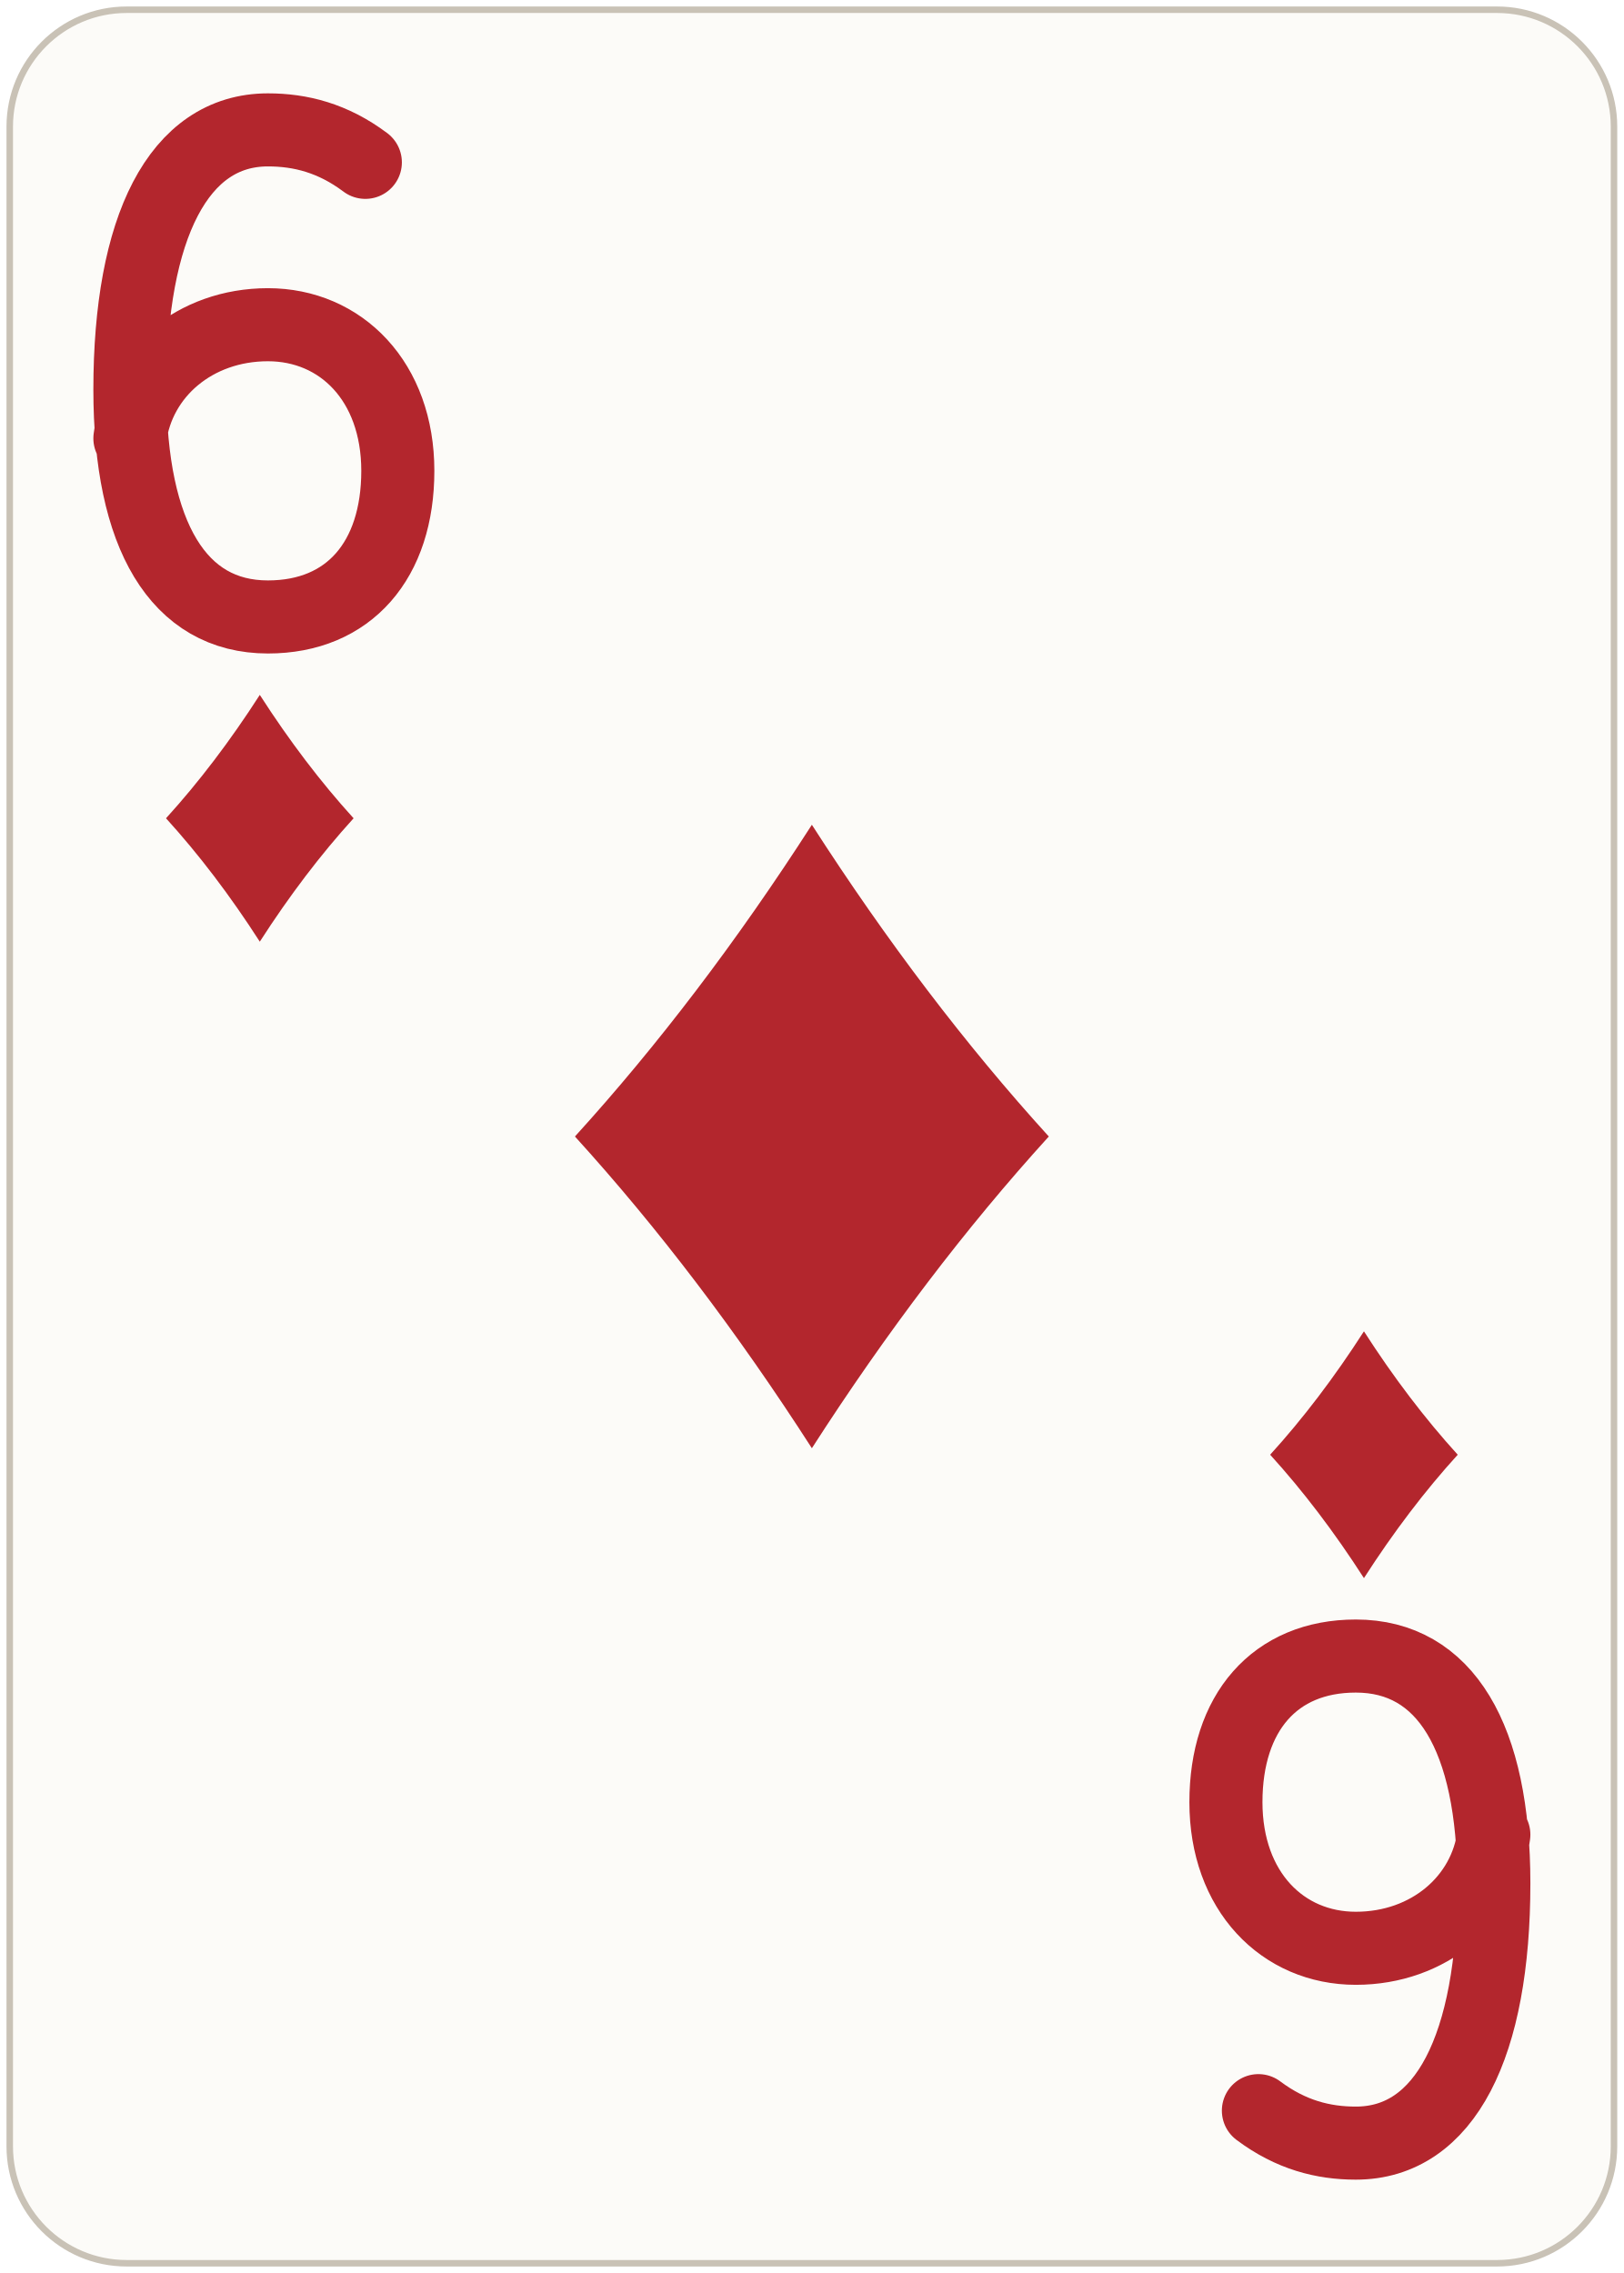
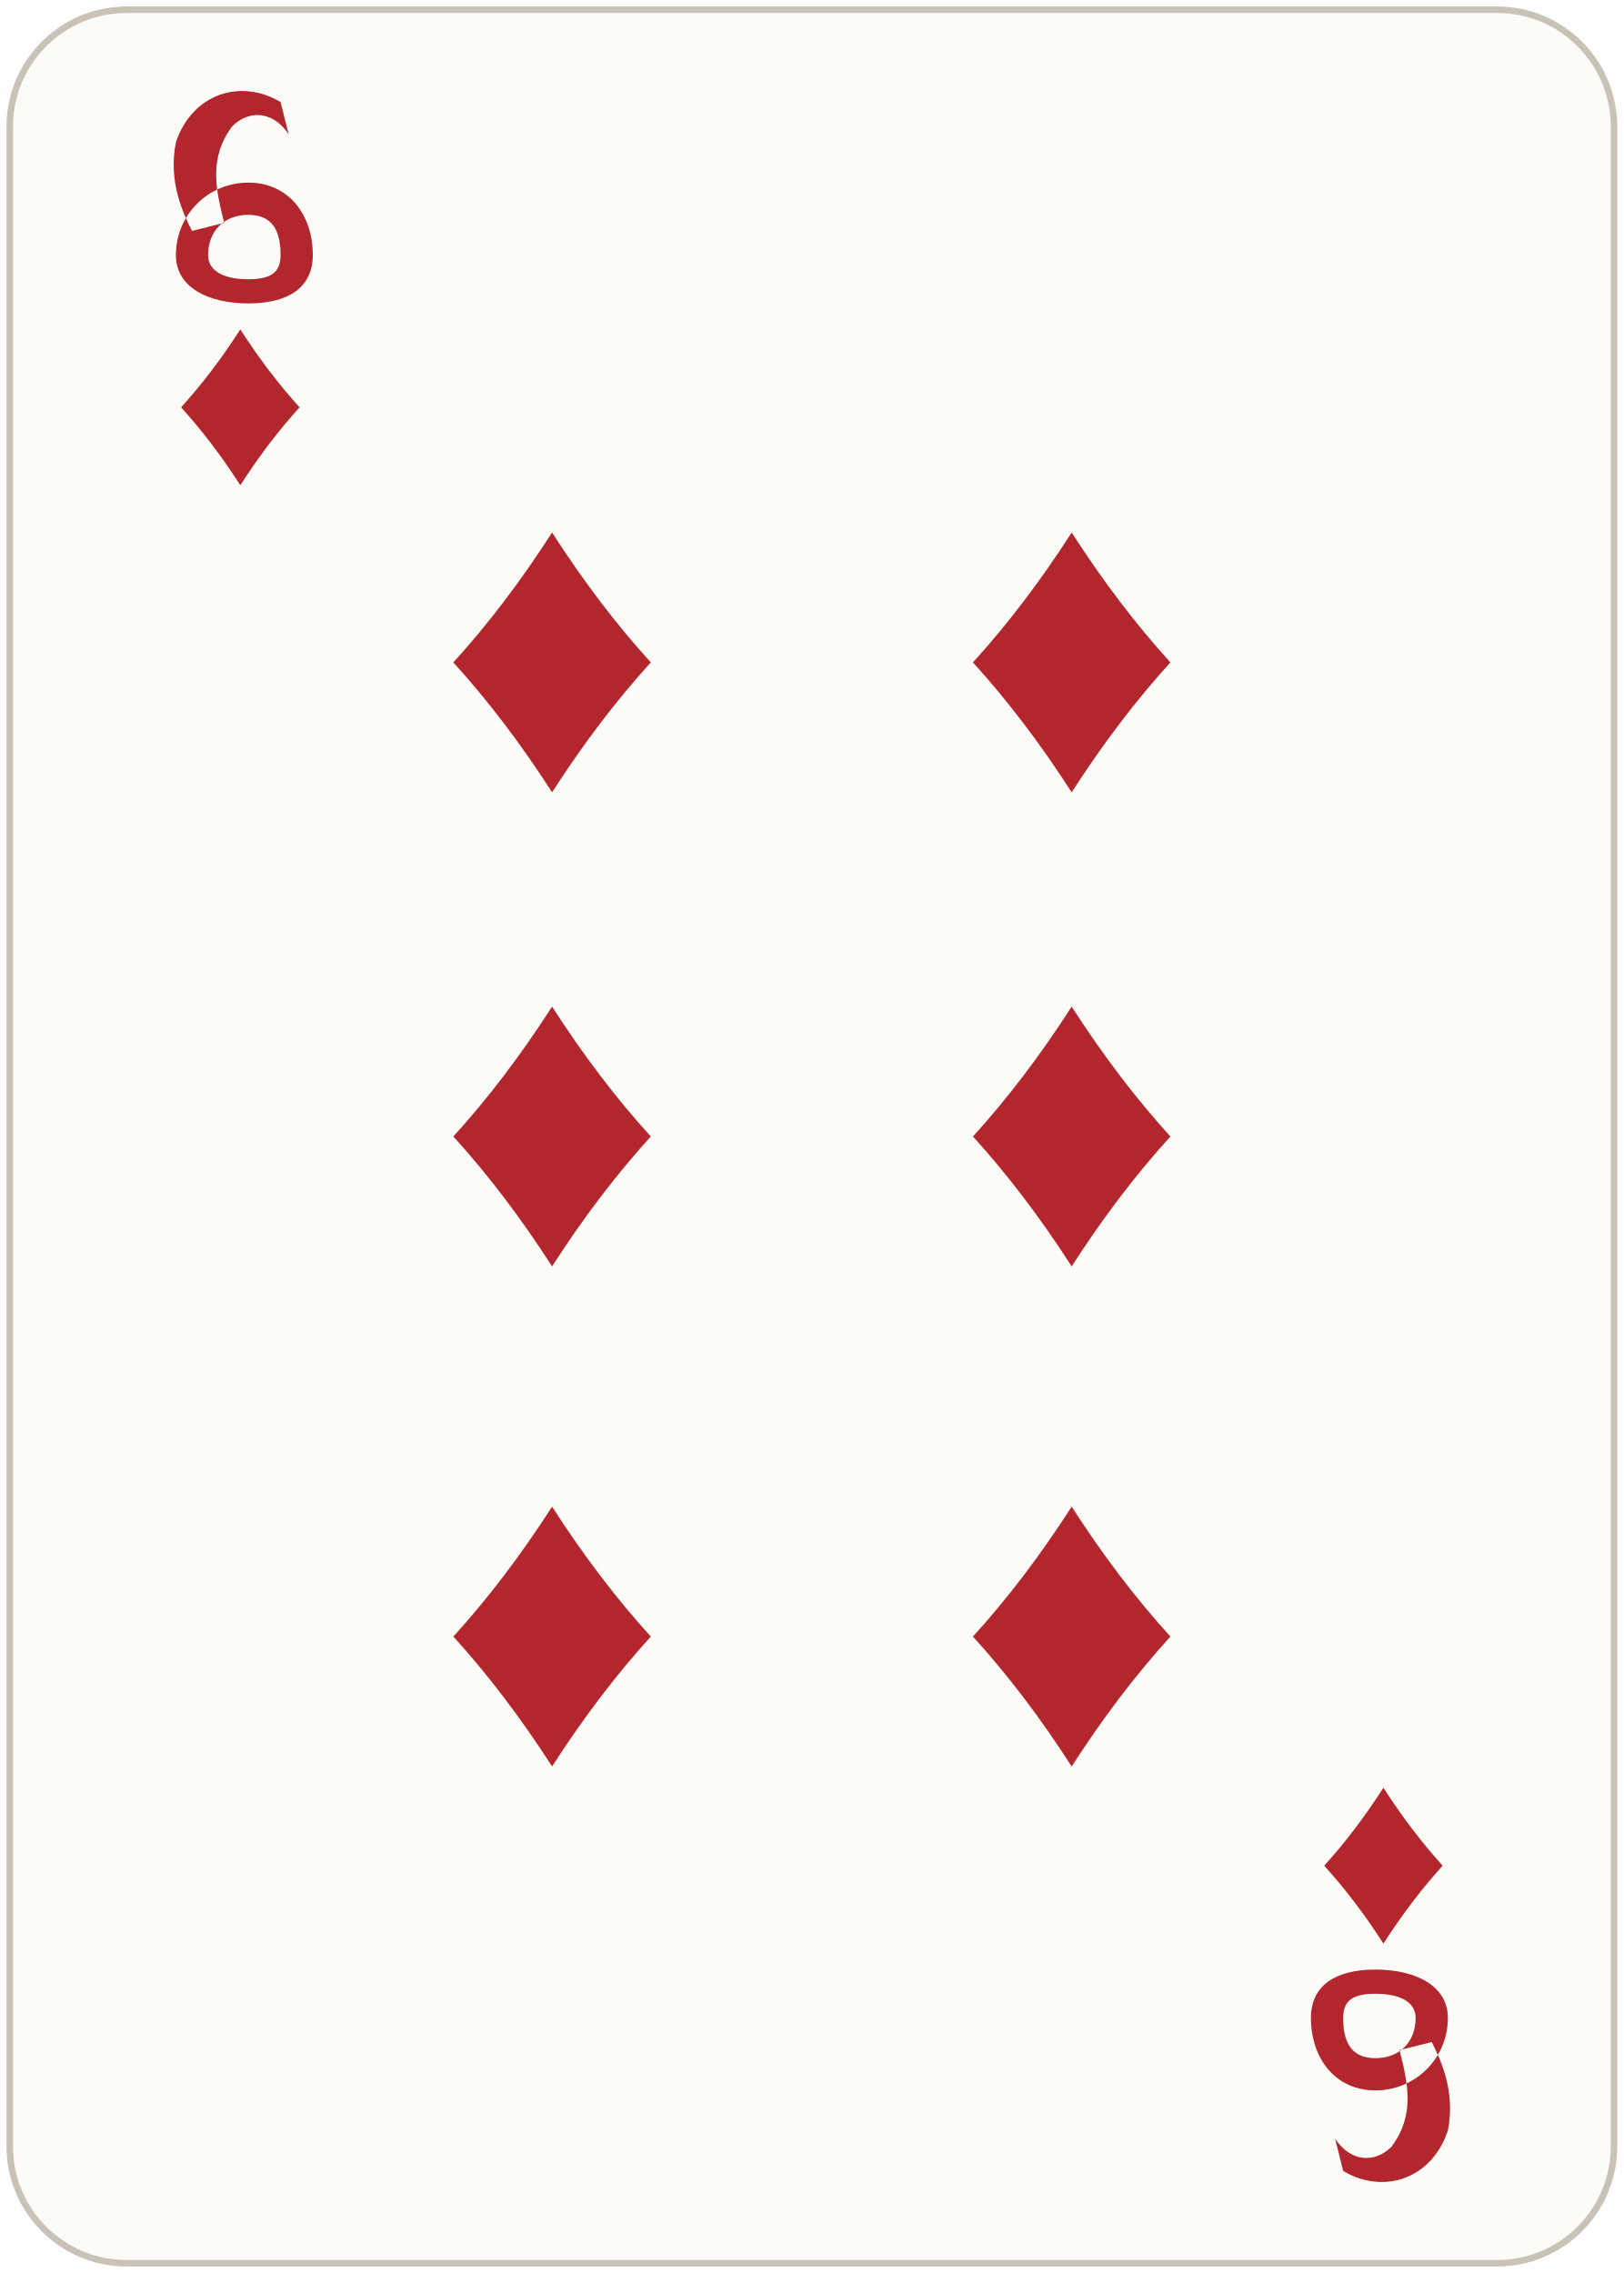
<svg xmlns="http://www.w3.org/2000/svg" viewBox="0 0 250 350" width="250" height="350">
  <rect x="1.5" y="1.5" width="247" height="347" rx="18" fill="#fcfbf8" stroke="#c9c2b6" stroke-width="1" vector-effect="non-scaling-stroke" />
-   <path transform="translate(18.75 20) scale(1.25)" d="M30 4C26 1 22 0 18 0C7 0 1 12 1 32C1 50 7 60 18 60C28 60 34 53 34 42C34 31 27 24 18 24C9 24 2 30 1 38" fill="none" stroke="#b3262d" stroke-width="9" stroke-linecap="round" stroke-linejoin="round" />
-   <g transform="translate(21 107) scale(0.38)" fill="#b3262d">
+   <path transform="translate(24.6 12) scale(0.62)" d="M22 26C32 26 38 34 38 44C38 52 32 56 22 56C12 56 4 52 4 44C4 34 12 26 22 26ZM22 34C16 34 12 38 12 44C12 48 16 50 22 50C28 50 30 48 30 44C30 38 28 34 22 34ZM30 6C20 0 8 4 4 16C2 26 6 34 8 38L16 36C14 28 12 20 18 12C22 8 28 8 32 14L30 6Z" fill="#b3262d" />
+   <g transform="translate(25 50.72) scale(0.24)" fill="#b3262d">
    <path d="M50 0Q68 28 88 50Q68 72 50 100Q32 72 12 50Q32 28 50 0Z" />
  </g>
  <g transform="rotate(180 125 175)">
-     <path transform="translate(18.75 20) scale(1.25)" d="M30 4C26 1 22 0 18 0C7 0 1 12 1 32C1 50 7 60 18 60C28 60 34 53 34 42C34 31 27 24 18 24C9 24 2 30 1 38" fill="none" stroke="#b3262d" stroke-width="9" stroke-linecap="round" stroke-linejoin="round" />
-     <g transform="translate(21 107) scale(0.38)" fill="#b3262d">
+     <path transform="translate(24.6 12) scale(0.62)" d="M22 26C32 26 38 34 38 44C38 52 32 56 22 56C12 56 4 52 4 44C4 34 12 26 22 26ZM22 34C16 34 12 38 12 44C12 48 16 50 22 50C28 50 30 48 30 44C30 38 28 34 22 34ZM30 6C20 0 8 4 4 16C2 26 6 34 8 38L16 36C14 28 12 20 18 12C22 8 28 8 32 14L30 6Z" fill="#b3262d" />
+     <g transform="translate(25 50.72) scale(0.24)" fill="#b3262d">
      <path d="M50 0Q68 28 88 50Q68 72 50 100Q32 72 12 50Q32 28 50 0Z" />
    </g>
  </g>
-   <g transform="translate(77 127) scale(0.96)" fill="#b3262d">
+   <g transform="translate(65 82) scale(0.4)" fill="#b3262d">
    <path d="M50 0Q68 28 88 50Q68 72 50 100Q32 72 12 50Q32 28 50 0Z" />
  </g>
+   <g transform="translate(145 82) scale(0.4)" fill="#b3262d">
+     <path d="M50 0Q68 28 88 50Q68 72 50 100Q32 72 12 50Q32 28 50 0Z" />
+   </g>
+   <g transform="translate(65 155) scale(0.4)" fill="#b3262d">
+     <path d="M50 0Q68 28 88 50Q68 72 50 100Q32 72 12 50Q32 28 50 0Z" />
+   </g>
+   <g transform="translate(145 155) scale(0.4)" fill="#b3262d">
+     <path d="M50 0Q68 28 88 50Q68 72 50 100Q32 72 12 50Q32 28 50 0Z" />
+   </g>
+   <g transform="rotate(180 85 252)">
+     <g transform="translate(65 232) scale(0.4)" fill="#b3262d">
+       <path d="M50 0Q68 28 88 50Q68 72 50 100Q32 72 12 50Q32 28 50 0Z" />
+     </g>
+   </g>
+   <g transform="rotate(180 165 252)">
+     <g transform="translate(145 232) scale(0.4)" fill="#b3262d">
+       <path d="M50 0Q68 28 88 50Q68 72 50 100Q32 72 12 50Q32 28 50 0Z" />
+     </g>
+   </g>
</svg>
